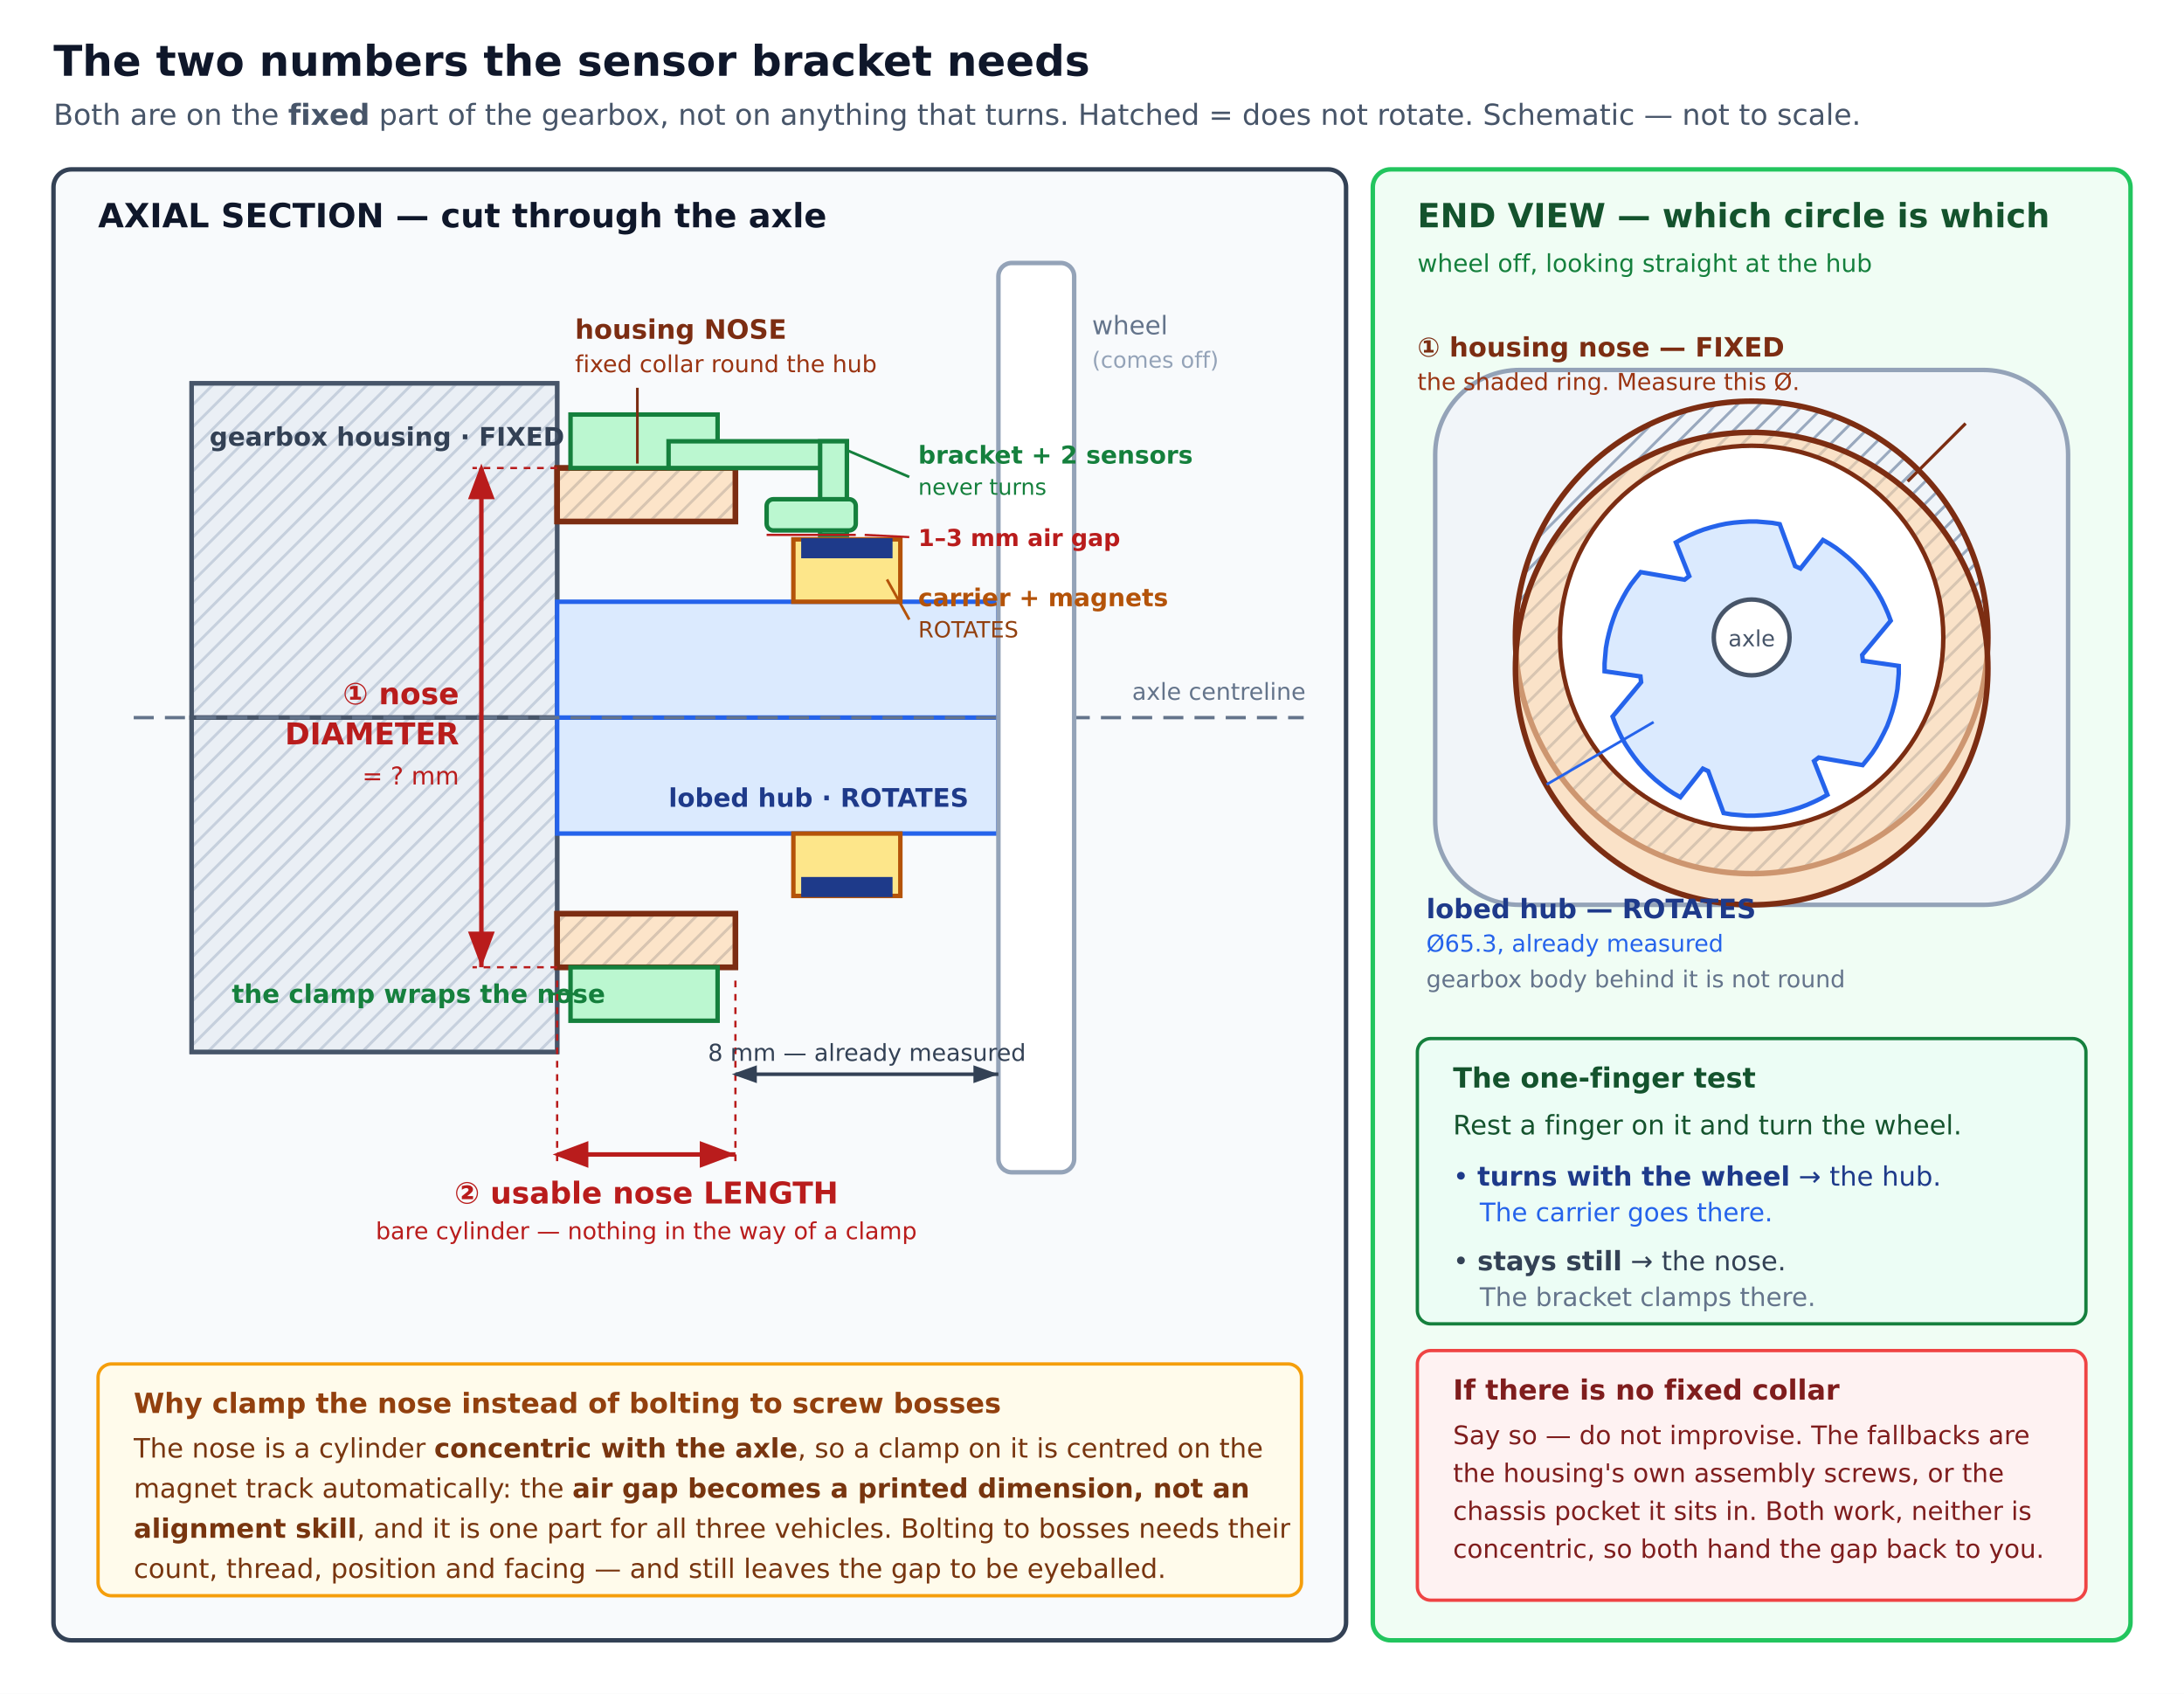
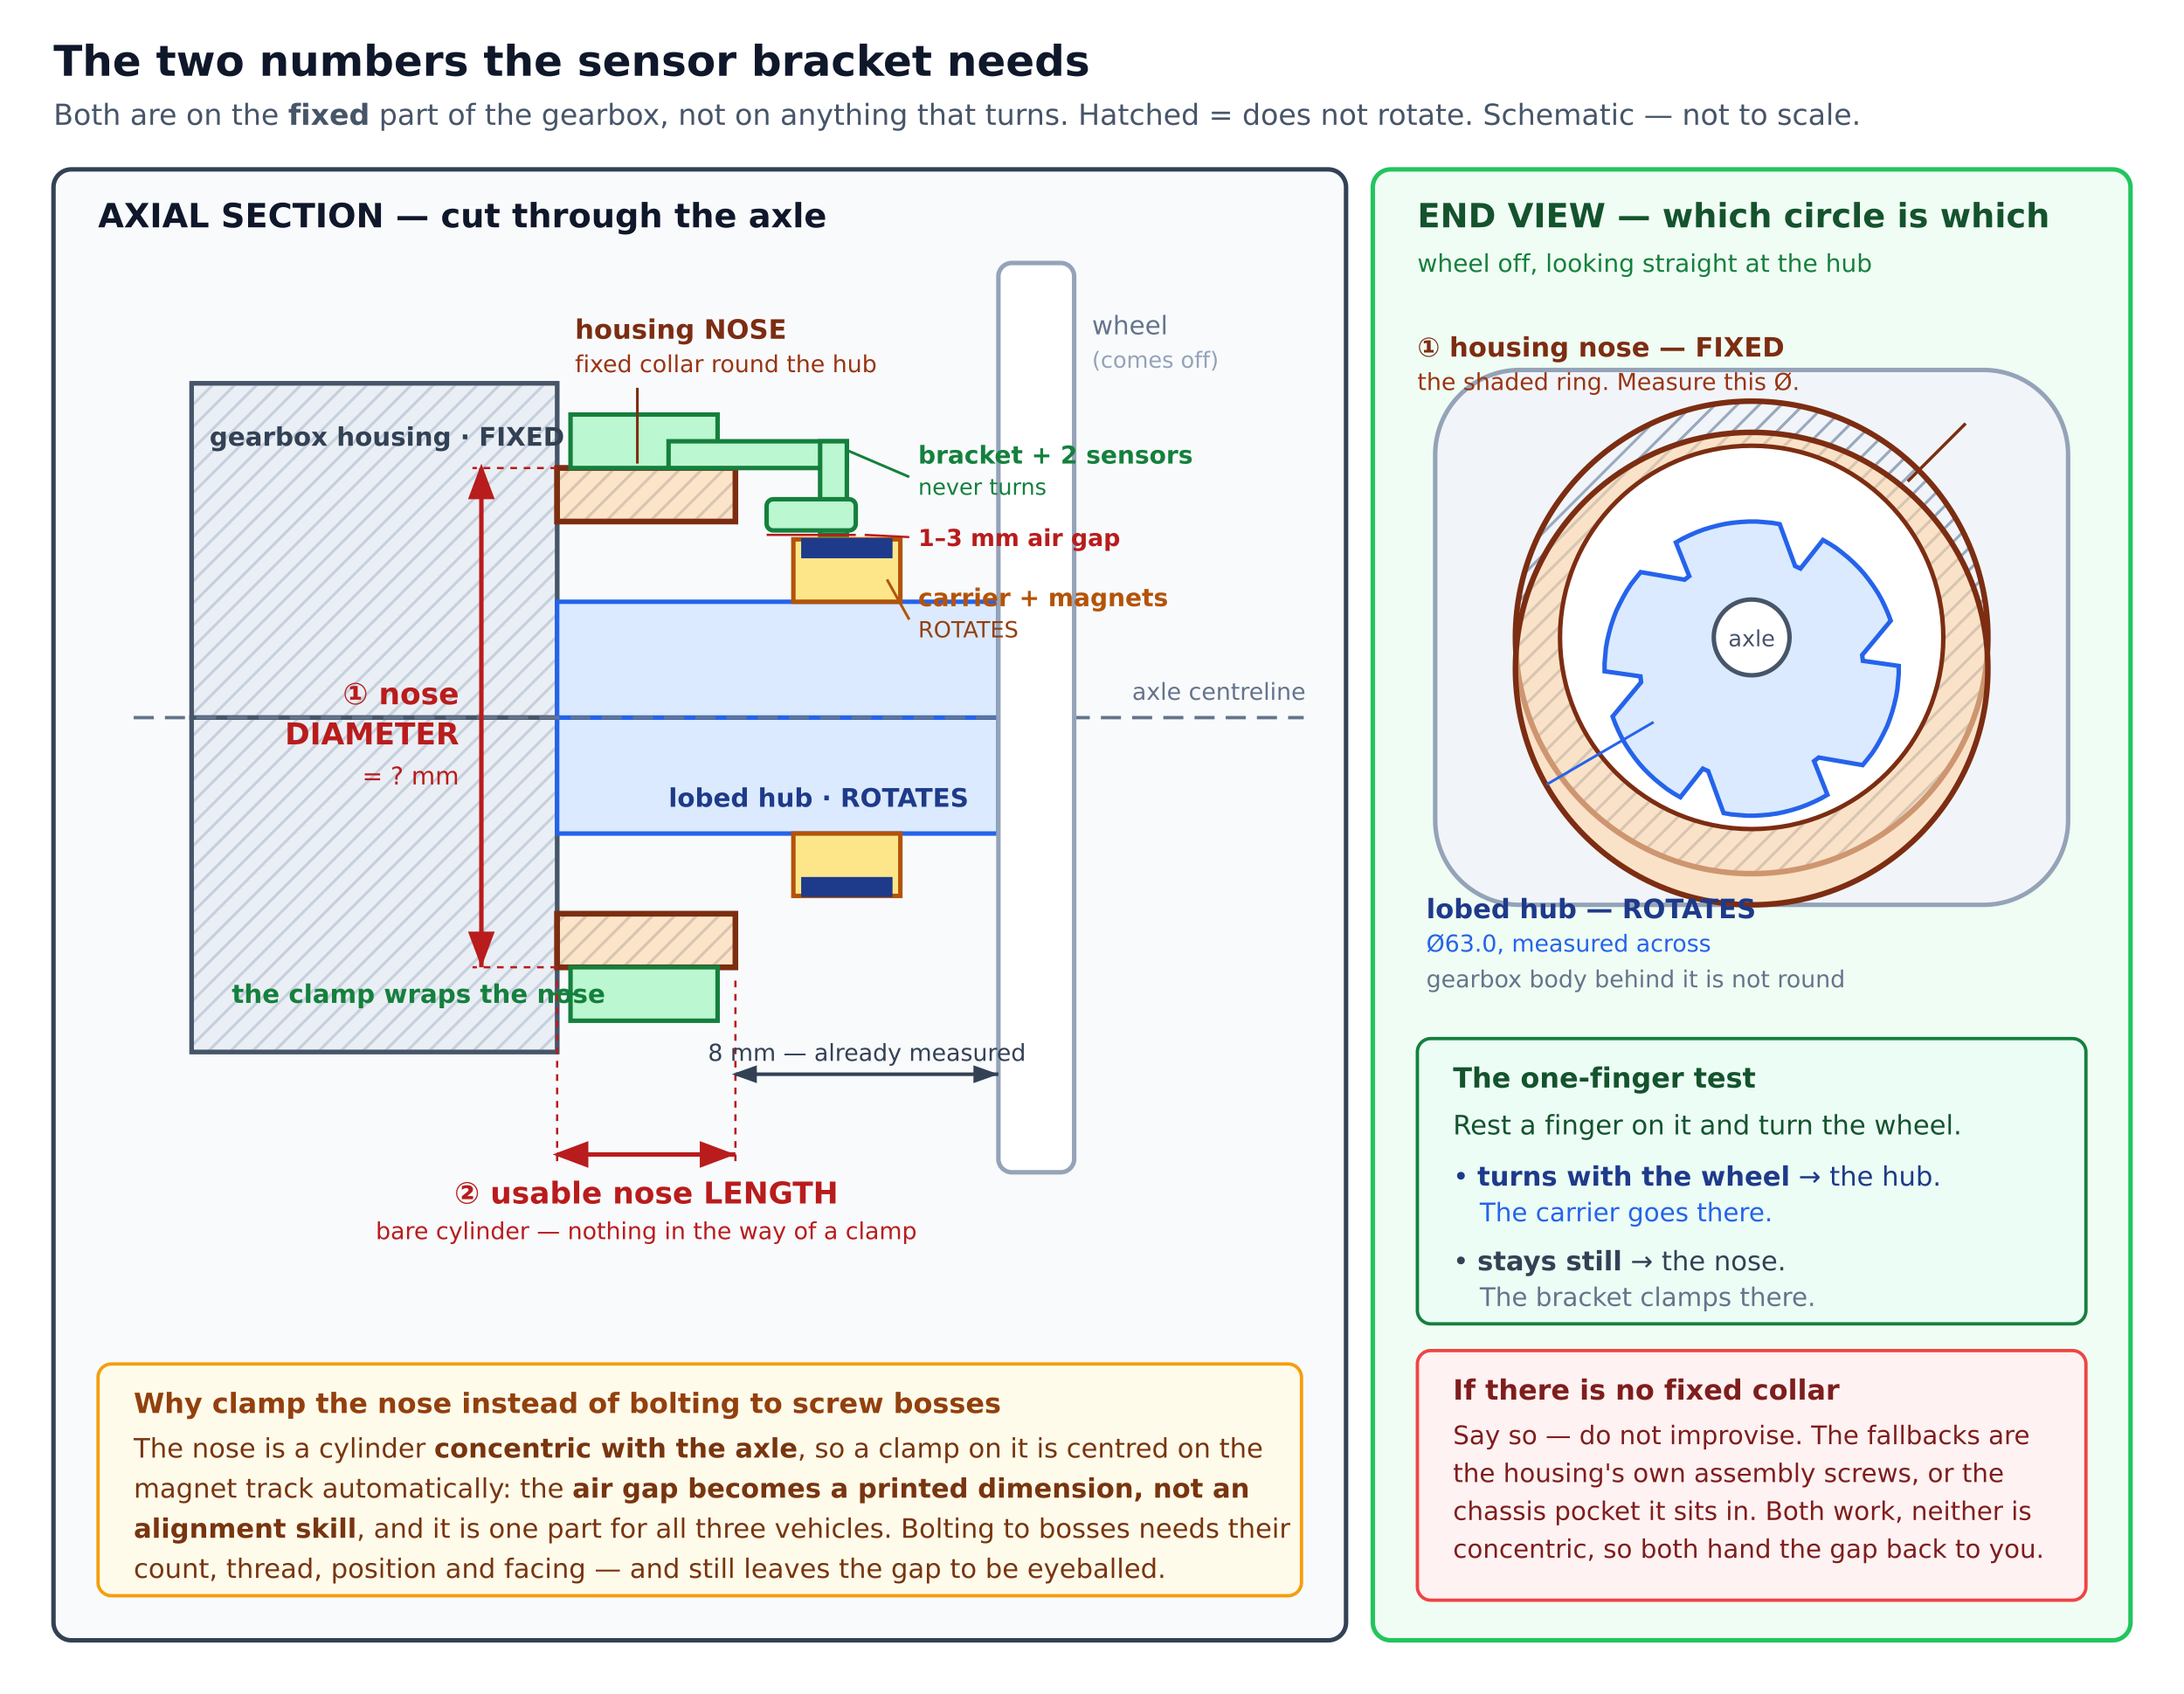
<svg xmlns="http://www.w3.org/2000/svg" viewBox="0 0 980 760" width="980" height="760" font-family="DejaVu Sans, Helvetica, Arial, sans-serif">
  <defs>
    <marker id="r" markerWidth="9" markerHeight="9" refX="8" refY="3" orient="auto">
      <path d="M0,0 L0,6 L8,3 z" fill="#b91c1c" />
    </marker>
    <marker id="rs" markerWidth="9" markerHeight="9" refX="1" refY="3" orient="auto">
      <path d="M8,0 L8,6 L0,3 z" fill="#b91c1c" />
    </marker>
    <marker id="k" markerWidth="8" markerHeight="8" refX="7" refY="2.5" orient="auto">
      <path d="M0,0 L0,5 L7,2.5 z" fill="#334155" />
    </marker>
    <marker id="ks" markerWidth="8" markerHeight="8" refX="1" refY="2.5" orient="auto">
      <path d="M7,0 L7,5 L0,2.5 z" fill="#334155" />
    </marker>
    <pattern id="h" width="7" height="7" patternTransform="rotate(45)" patternUnits="userSpaceOnUse">
      <line x1="0" y1="0" x2="0" y2="7" stroke="#94a3b8" stroke-width="2.5" />
    </pattern>
  </defs>
  <rect width="980" height="760" fill="#ffffff" />
  <text x="24" y="34" font-size="19" font-weight="bold" fill="#0f172a">The two numbers the sensor bracket needs</text>
  <text x="24" y="56" font-size="13" fill="#475569">Both are on the <tspan font-weight="bold">fixed</tspan> part of the gearbox, not on anything that turns. Hatched = does not rotate. Schematic — not to scale.</text>
  <rect x="24" y="76" width="580" height="660" rx="8" fill="#f8fafc" stroke="#334155" stroke-width="2" />
  <text x="44" y="102" font-size="15" font-weight="bold" fill="#0f172a">AXIAL SECTION — cut through the axle</text>
  <rect x="86" y="172" width="164" height="150" fill="url(#h)" stroke="#475569" stroke-width="2" />
  <rect x="86" y="172" width="164" height="150" fill="#e2e8f0" fill-opacity="0.62" stroke="#475569" stroke-width="2" />
  <rect x="86" y="322" width="164" height="150" fill="url(#h)" stroke="#475569" stroke-width="2" />
  <rect x="86" y="322" width="164" height="150" fill="#e2e8f0" fill-opacity="0.62" stroke="#475569" stroke-width="2" />
  <rect x="250" y="210" width="80" height="24" fill="url(#h)" stroke="#7c2d12" stroke-width="2.5" />
  <rect x="250" y="210" width="80" height="24" fill="#fed7aa" fill-opacity="0.62" stroke="#7c2d12" stroke-width="2.5" />
  <rect x="250" y="410" width="80" height="24" fill="url(#h)" stroke="#7c2d12" stroke-width="2.5" />
  <rect x="250" y="410" width="80" height="24" fill="#fed7aa" fill-opacity="0.62" stroke="#7c2d12" stroke-width="2.5" />
  <rect x="250" y="270" width="198" height="52" fill="#dbeafe" stroke="#2563eb" stroke-width="2" />
  <rect x="250" y="322" width="198" height="52" fill="#dbeafe" stroke="#2563eb" stroke-width="2" />
  <rect x="356" y="242" width="48" height="28" fill="#fde68a" stroke="#b45309" stroke-width="2" />
  <rect x="356" y="374" width="48" height="28" fill="#fde68a" stroke="#b45309" stroke-width="2" />
  <rect x="360" y="242" width="40" height="8" fill="#1e3a8a" stroke="#1e3a8a" stroke-width="1" />
  <rect x="360" y="394" width="40" height="8" fill="#1e3a8a" stroke="#1e3a8a" stroke-width="1" />
  <line x1="60" y1="322" x2="585" y2="322" stroke="#64748b" stroke-width="1.5" stroke-dasharray="9 5" />
  <text x="508" y="314" font-size="10.5" fill="#64748b">axle centreline</text>
  <rect x="448" y="118" width="34" height="408" rx="6" fill="#ffffff" stroke="#94a3b8" stroke-width="2" />
  <text x="490" y="150" font-size="11.5" fill="#64748b">wheel</text>
  <text x="490" y="165" font-size="10" fill="#94a3b8">(comes off)</text>
  <rect x="256" y="186" width="66" height="24" fill="#bbf7d0" stroke="#15803d" stroke-width="2" />
  <rect x="256" y="434" width="66" height="24" fill="#bbf7d0" stroke="#15803d" stroke-width="2" />
  <rect x="300" y="198" width="80" height="12" fill="#bbf7d0" stroke="#15803d" stroke-width="2" />
  <rect x="368" y="198" width="12" height="42" fill="#bbf7d0" stroke="#15803d" stroke-width="2" />
  <rect x="344" y="224" width="40" height="14" rx="3" fill="#bbf7d0" stroke="#15803d" stroke-width="2" />
  <line x1="344" y1="240" x2="384" y2="240" stroke="#b91c1c" stroke-width="1" />
  <line x1="408" y1="241" x2="388" y2="240" stroke="#b91c1c" stroke-width="1" />
  <text x="412" y="245" font-size="10.5" font-weight="bold" fill="#b91c1c">1–3 mm air gap</text>
  <text x="94" y="200" font-size="11.5" font-weight="bold" fill="#334155">gearbox housing · FIXED</text>
  <text x="258" y="152" font-size="12" font-weight="bold" fill="#7c2d12">housing NOSE</text>
  <text x="258" y="167" font-size="10.5" fill="#9a3412">fixed collar round the hub</text>
  <line x1="286" y1="174" x2="286" y2="208" stroke="#7c2d12" stroke-width="1.2" />
  <text x="300" y="362" font-size="11.5" font-weight="bold" fill="#1e3a8a">lobed hub · ROTATES</text>
  <text x="412" y="272" font-size="11" font-weight="bold" fill="#b45309">carrier + magnets</text>
  <text x="412" y="286" font-size="10" fill="#92400e">ROTATES</text>
  <line x1="408" y1="278" x2="398" y2="260" stroke="#b45309" stroke-width="1.2" />
  <text x="412" y="208" font-size="11" font-weight="bold" fill="#15803d">bracket + 2 sensors</text>
  <text x="412" y="222" font-size="10" fill="#15803d">never turns</text>
  <line x1="408" y1="214" x2="380" y2="202" stroke="#15803d" stroke-width="1.2" />
  <text x="104" y="450" font-size="11.5" font-weight="bold" fill="#15803d">the clamp wraps the nose</text>
  <line x1="246" y1="446" x2="258" y2="446" stroke="#15803d" stroke-width="1.2" />
  <line x1="216" y1="210" x2="216" y2="434" stroke="#b91c1c" stroke-width="2" marker-start="url(#rs)" marker-end="url(#r)" />
  <line x1="250" y1="210" x2="212" y2="210" stroke="#b91c1c" stroke-width="1" stroke-dasharray="3 3" />
  <line x1="250" y1="434" x2="212" y2="434" stroke="#b91c1c" stroke-width="1" stroke-dasharray="3 3" />
  <text x="206" y="316" font-size="13.5" font-weight="bold" fill="#b91c1c" text-anchor="end">① nose</text>
  <text x="206" y="334" font-size="13.5" font-weight="bold" fill="#b91c1c" text-anchor="end">DIAMETER</text>
  <text x="206" y="352" font-size="11" fill="#b91c1c" text-anchor="end">= ? mm</text>
  <line x1="250" y1="518" x2="330" y2="518" stroke="#b91c1c" stroke-width="2" marker-start="url(#rs)" marker-end="url(#r)" />
  <line x1="250" y1="440" x2="250" y2="524" stroke="#b91c1c" stroke-width="1" stroke-dasharray="3 3" />
  <line x1="330" y1="440" x2="330" y2="524" stroke="#b91c1c" stroke-width="1" stroke-dasharray="3 3" />
  <text x="290" y="540" font-size="13.5" font-weight="bold" fill="#b91c1c" text-anchor="middle">② usable nose LENGTH</text>
  <text x="290" y="556" font-size="10.5" fill="#b91c1c" text-anchor="middle">bare cylinder — nothing in the way of a clamp</text>
  <line x1="330" y1="482" x2="448" y2="482" stroke="#334155" stroke-width="1.6" marker-start="url(#ks)" marker-end="url(#k)" />
  <text x="389" y="476" font-size="10.5" fill="#334155" text-anchor="middle">8 mm — already measured</text>
  <rect x="44" y="612" width="540" height="104" rx="6" fill="#fffbeb" stroke="#f59e0b" stroke-width="1.5" />
  <text x="60" y="634" font-size="12.5" font-weight="bold" fill="#92400e">Why clamp the nose instead of bolting to screw bosses</text>
  <text x="60" y="654" font-size="12" fill="#78350f">The nose is a cylinder <tspan font-weight="bold">concentric with the axle</tspan>, so a clamp on it is centred on the</text>
  <text x="60" y="672" font-size="12" fill="#78350f">magnet track automatically: the <tspan font-weight="bold">air gap becomes a printed dimension, not an</tspan>
  </text>
  <text x="60" y="690" font-size="12" fill="#78350f">
    <tspan font-weight="bold">alignment skill</tspan>, and it is one part for all three vehicles. Bolting to bosses needs their</text>
  <text x="60" y="708" font-size="12" fill="#78350f">count, thread, position and facing — and still leaves the gap to be eyeballed.</text>
  <rect x="616" y="76" width="340" height="660" rx="8" fill="#f0fdf4" stroke="#22c55e" stroke-width="2" />
  <text x="636" y="102" font-size="15" font-weight="bold" fill="#14532d">END VIEW — which circle is which</text>
  <text x="636" y="122" font-size="11" fill="#15803d">wheel off, looking straight at the hub</text>
  <rect x="644" y="166" width="284" height="240" rx="38" fill="#f1f5f9" stroke="#94a3b8" stroke-width="2" />
  <circle cx="786" cy="286" r="106" fill="url(#h)" stroke="#7c2d12" stroke-width="2.5" />
  <circle cx="786" cy="300" r="106" fill="#fed7aa" fill-opacity="0.62" stroke="#7c2d12" stroke-width="2.5" />
  <circle cx="786" cy="286" r="86" fill="#ffffff" stroke="#7c2d12" stroke-width="2" />
  <path d="M848.4,278.5 L847.2,275.3 L845.8,272.1 L844.3,269.0 L842.6,266.0 L840.7,263.1 L838.7,260.3 L836.6,257.6 L834.3,255.0 L831.8,252.5 L829.3,250.2 L826.6,248.0 L823.9,245.9 L821.0,244.0 L818.0,242.3 L807.9,255.1 L805.5,254.0 L798.6,235.2 L795.2,234.6 L791.8,234.3 L788.3,234.0 L784.8,234.0 L781.4,234.2 L778.0,234.5 L774.5,235.0 L771.2,235.7 L767.8,236.6 L764.5,237.6 L761.3,238.8 L758.1,240.2 L755.0,241.7 L752.0,243.4 L758.0,258.5 L755.9,260.1 L736.2,256.7 L734.0,259.4 L731.9,262.1 L730.0,265.0 L728.3,268.0 L726.7,271.1 L725.2,274.2 L724.0,277.4 L722.9,280.7 L722.0,284.0 L721.2,287.4 L720.6,290.8 L720.3,294.2 L720.0,297.7 L720.0,301.2 L736.1,303.5 L736.4,306.1 L723.6,321.5 L724.8,324.7 L726.2,327.9 L727.7,331.0 L729.4,334.0 L731.3,336.9 L733.3,339.7 L735.4,342.4 L737.7,345.0 L740.2,347.5 L742.7,349.8 L745.4,352.0 L748.1,354.1 L751.0,356.0 L754.0,357.7 L764.1,344.9 L766.5,346.0 L773.4,364.8 L776.8,365.4 L780.2,365.7 L783.7,366.0 L787.2,366.0 L790.6,365.8 L794.0,365.5 L797.5,365.0 L800.8,364.3 L804.2,363.4 L807.5,362.4 L810.7,361.2 L813.9,359.8 L817.0,358.3 L820.0,356.6 L814.0,341.5 L816.1,339.9 L835.8,343.3 L838.0,340.6 L840.1,337.9 L842.0,335.0 L843.7,332.0 L845.3,328.9 L846.8,325.8 L848.0,322.6 L849.1,319.3 L850.0,316.0 L850.8,312.6 L851.4,309.2 L851.7,305.8 L852.0,302.3 L852.0,298.8 L835.9,296.5 L835.6,293.9 Z" fill="#dbeafe" stroke="#2563eb" stroke-width="2" />
  <circle cx="786" cy="286" r="17" fill="#ffffff" stroke="#475569" stroke-width="2" />
  <text x="786" y="290" font-size="10" fill="#475569" text-anchor="middle">axle</text>
  <line x1="882" y1="190" x2="856" y2="216" stroke="#7c2d12" stroke-width="1.4" />
  <text x="636" y="160" font-size="12" font-weight="bold" fill="#7c2d12">① housing nose — FIXED</text>
  <text x="636" y="175" font-size="10.5" fill="#9a3412">the shaded ring. Measure this Ø.</text>
  <line x1="694" y1="352" x2="742" y2="324" stroke="#2563eb" stroke-width="1.2" />
  <text x="640" y="412" font-size="12" font-weight="bold" fill="#1e3a8a">lobed hub — ROTATES</text>
-   <text x="640" y="427" font-size="10.5" fill="#2563eb">Ø65.3, already measured</text>
+   <text x="640" y="427" font-size="10.5" fill="#2563eb">Ø63.0, measured across</text>
  <text x="640" y="443" font-size="10.5" fill="#64748b">gearbox body behind it is not round</text>
  <rect x="636" y="466" width="300" height="128" rx="6" fill="#ecfdf5" stroke="#15803d" stroke-width="1.5" />
  <text x="652" y="488" font-size="12.5" font-weight="bold" fill="#14532d">The one-finger test</text>
  <text x="652" y="509" font-size="12" fill="#14532d">Rest a finger on it and turn the wheel.</text>
  <text x="652" y="532" font-size="12" fill="#1e3a8a">• <tspan font-weight="bold">turns with the wheel</tspan> → the hub.</text>
  <text x="664" y="548" font-size="11.5" fill="#2563eb">The carrier goes there.</text>
  <text x="652" y="570" font-size="12" fill="#334155">• <tspan font-weight="bold">stays still</tspan> → the nose.</text>
  <text x="664" y="586" font-size="11.5" fill="#64748b">The bracket clamps there.</text>
  <rect x="636" y="606" width="300" height="112" rx="6" fill="#fef2f2" stroke="#ef4444" stroke-width="1.5" />
  <text x="652" y="628" font-size="12.5" font-weight="bold" fill="#7f1d1d">If there is no fixed collar</text>
  <text x="652" y="648" font-size="11.5" fill="#7f1d1d">Say so — do not improvise. The fallbacks are</text>
  <text x="652" y="665" font-size="11.5" fill="#7f1d1d">the housing's own assembly screws, or the</text>
  <text x="652" y="682" font-size="11.5" fill="#7f1d1d">chassis pocket it sits in. Both work, neither is</text>
  <text x="652" y="699" font-size="11.5" fill="#7f1d1d">concentric, so both hand the gap back to you.</text>
</svg>
